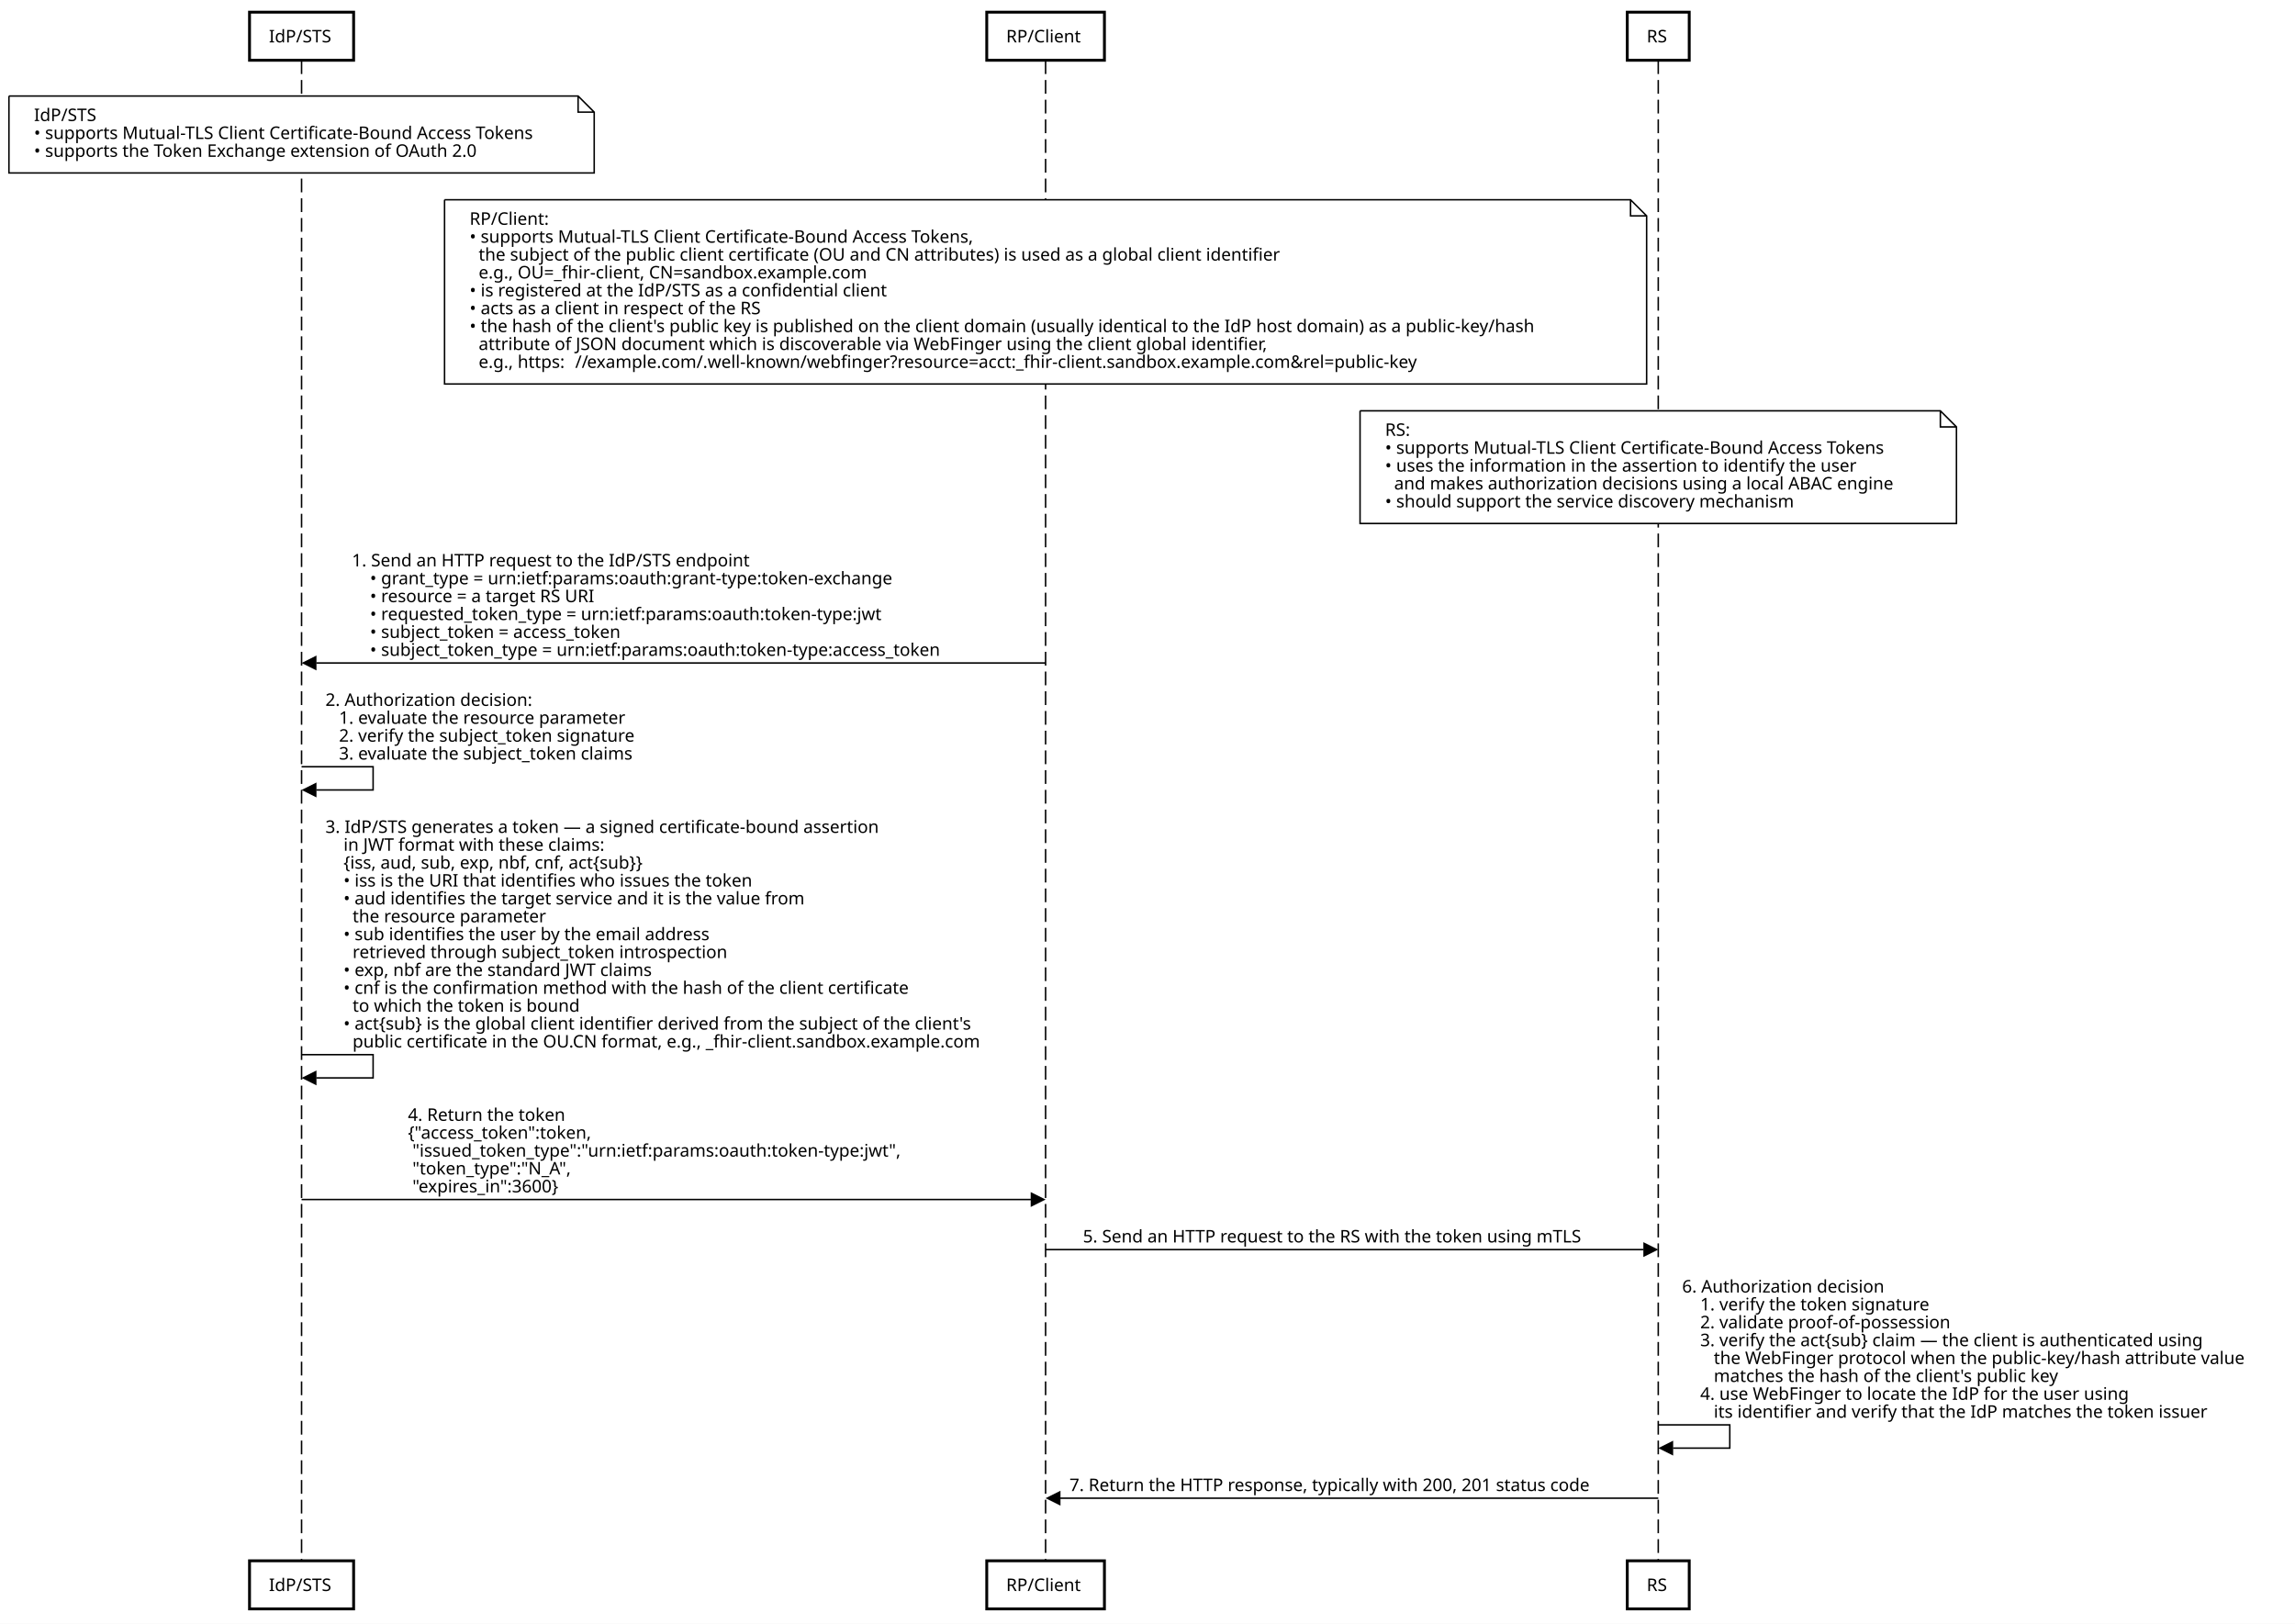
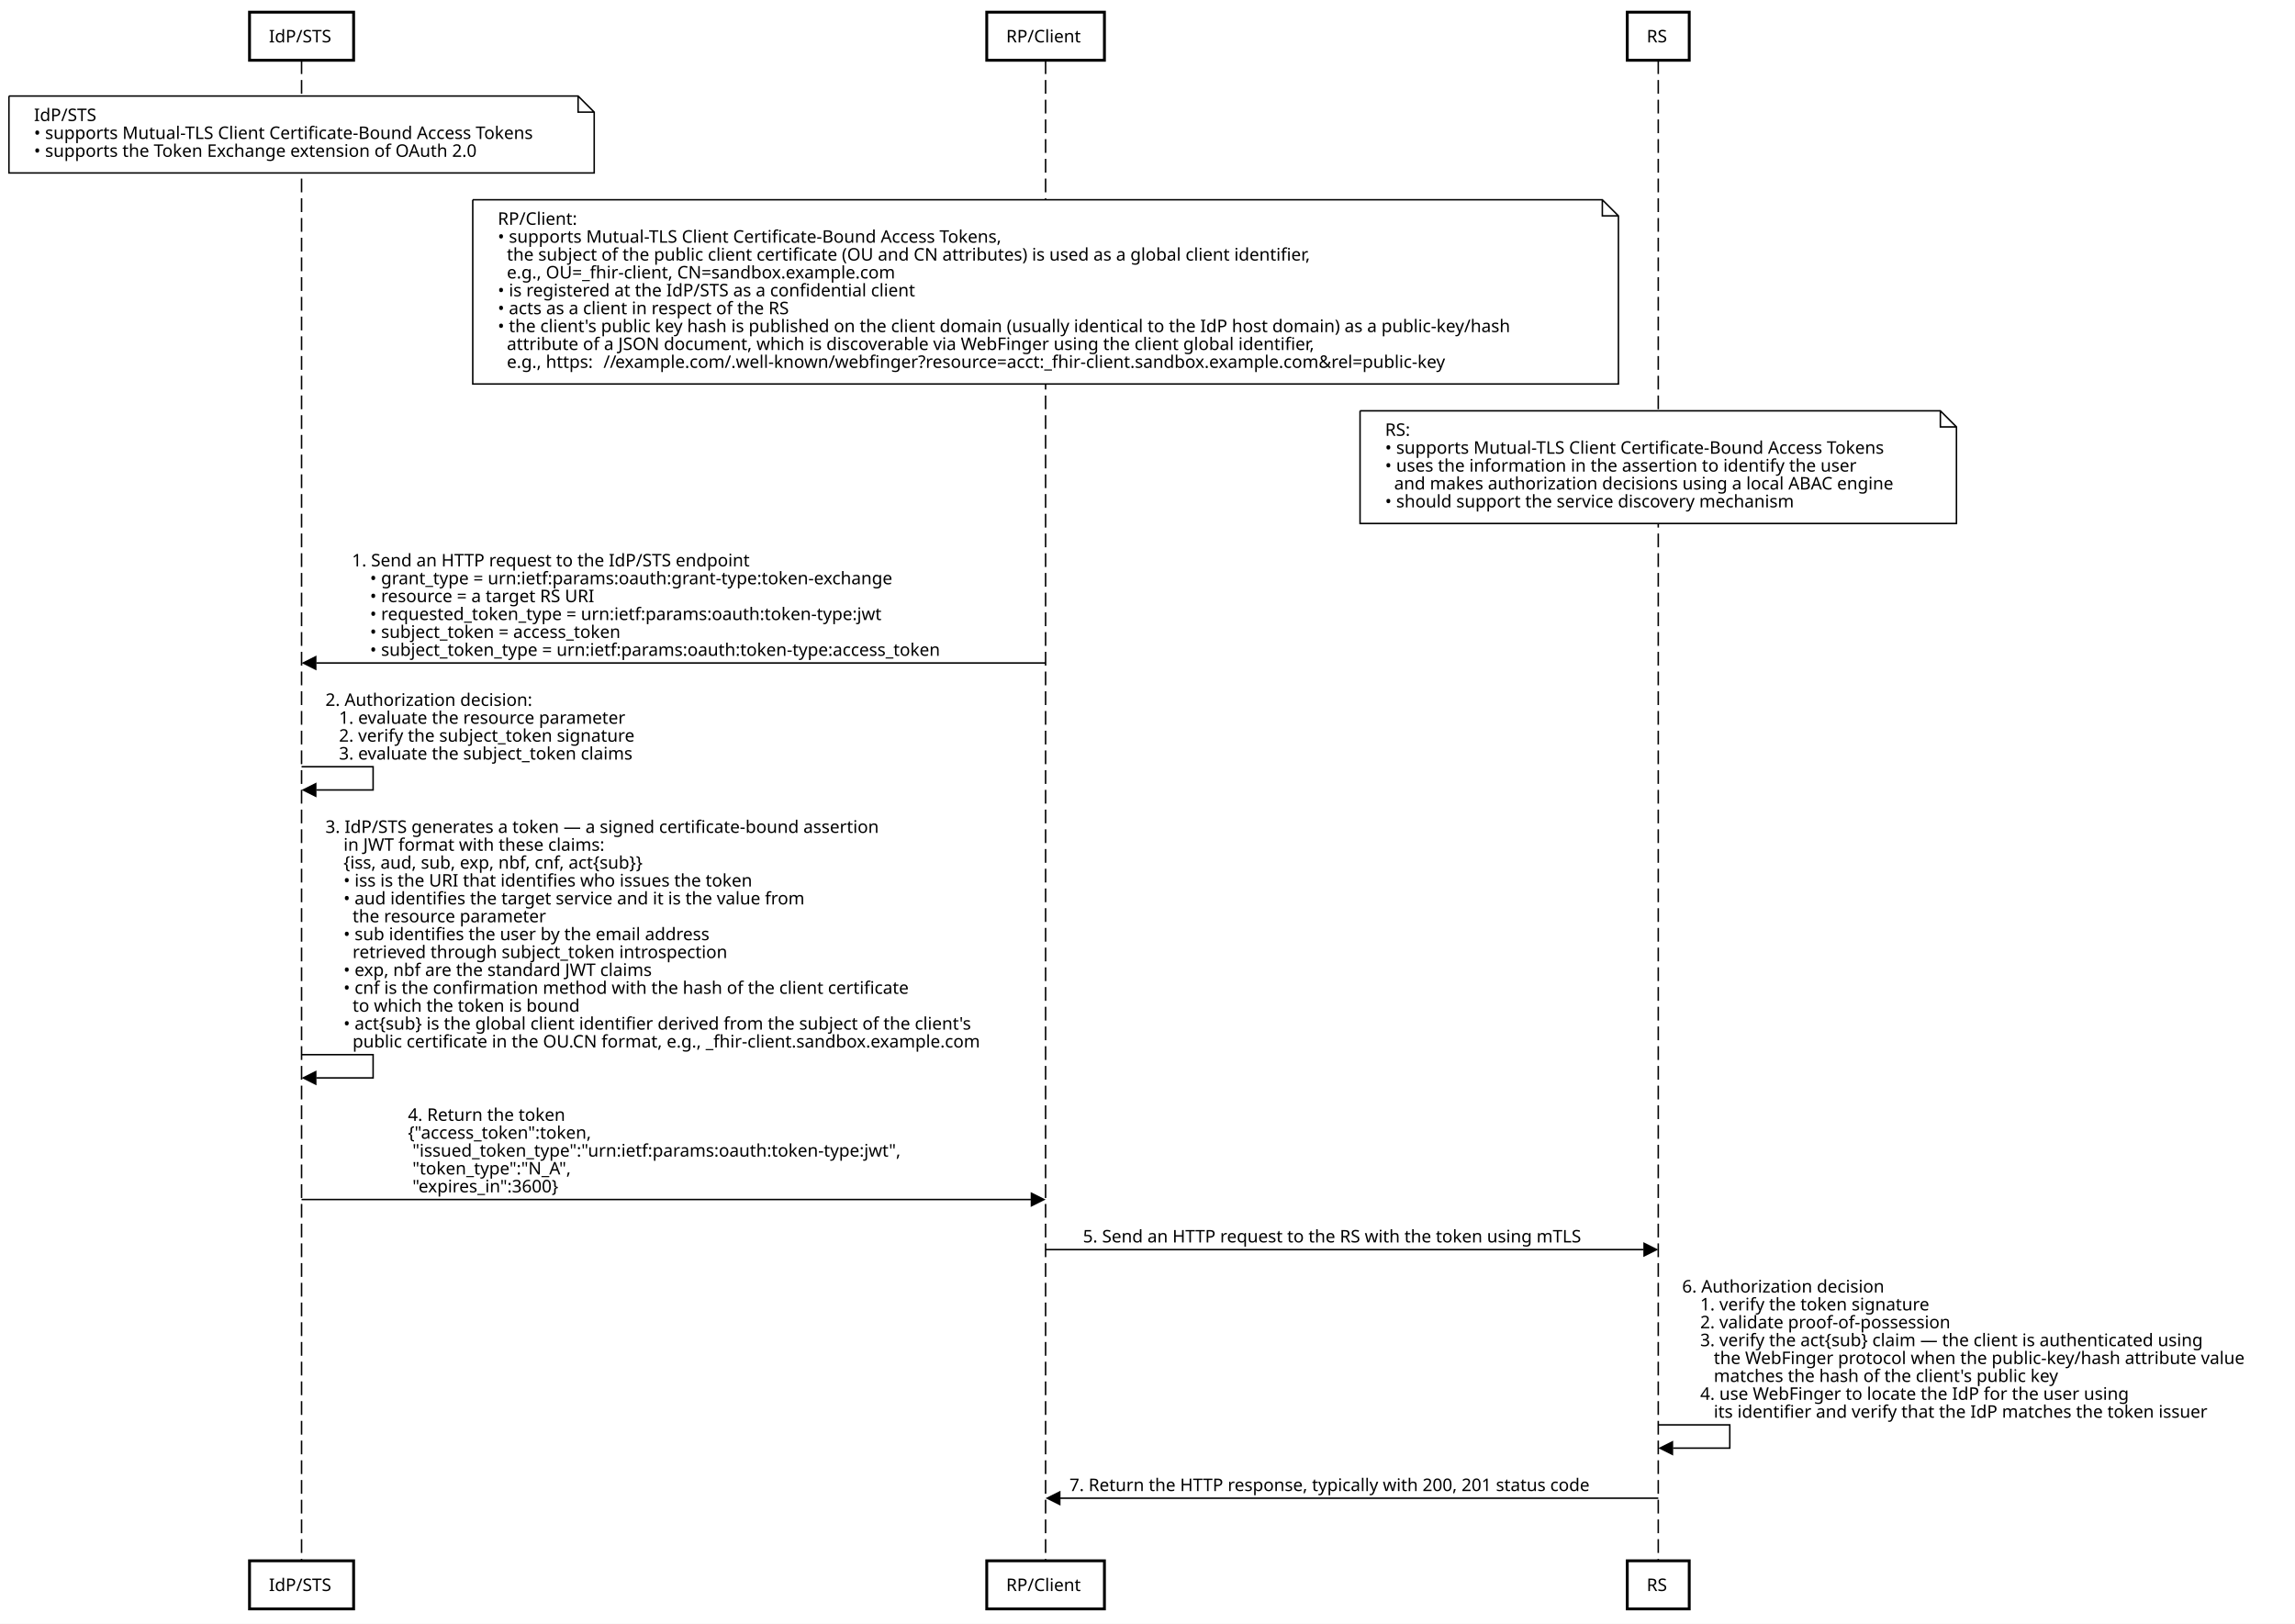
<svg xmlns="http://www.w3.org/2000/svg" version="1.1" width="1935" height="1369">
  <defs />
  <g>
    <g />
    <g />
    <g />
    <g />
    <g />
    <g />
    <g />
    <g />
    <g />
    <g />
    <g />
    <g />
    <g />
    <g />
    <g />
    <g />
    <g />
    <g />
    <g />
    <g />
    <g />
    <g />
    <g />
    <g />
    <g />
    <g />
    <g />
    <g />
    <g />
    <g />
    <g />
    <g />
    <g />
    <g />
    <g />
    <g />
    <g />
    <g />
    <g />
    <g />
    <g />
    <g />
    <g />
    <g />
    <g />
    <g />
    <g />
    <g />
    <g />
    <g />
    <g />
    <g />
    <g />
    <g />
    <g />
    <g />
    <g />
    <g />
    <g />
    <g />
    <g>
      <rect fill="white" stroke="none" x="0" y="0" width="1935" height="1369" />
    </g>
    <g />
    <g>
      <path fill="none" stroke="black" paint-order="fill stroke markers" d=" M 254.266 50.815 L 254.266 1315.914" stroke-miterlimit="10" stroke-width="1.257" stroke-dasharray="11.599,5.026" />
      <path fill="none" stroke="black" paint-order="fill stroke markers" d=" M 881.577 50.815 L 881.577 1315.914" stroke-miterlimit="10" stroke-width="1.257" stroke-dasharray="11.599,5.026" />
      <path fill="none" stroke="black" paint-order="fill stroke markers" d=" M 1398.137 50.815 L 1398.137 1315.914" stroke-miterlimit="10" stroke-width="1.257" stroke-dasharray="11.599,5.026" />
    </g>
    <g>
      <path fill="none" stroke="none" />
      <g>
        <path fill="white" stroke="black" paint-order="fill stroke markers" d=" M 210.381 10.253 L 298.151 10.253 L 298.151 50.815 L 210.381 50.815 L 210.381 10.253 Z" stroke-miterlimit="10" stroke-width="2.413" stroke-dasharray="" />
      </g>
      <g>
        <text fill="black" stroke="none" font-family="sans-serif" font-size="11pt" font-style="normal" font-weight="normal" text-decoration="normal" x="226.741" y="35.736" text-anchor="start" dominant-baseline="alphabetic" xml:space="preserve">IdP/STS</text>
      </g>
      <path fill="none" stroke="none" />
      <g>
        <path fill="white" stroke="black" paint-order="fill stroke markers" d=" M 831.967 10.253 L 931.187 10.253 L 931.187 50.815 L 831.967 50.815 L 831.967 10.253 Z" stroke-miterlimit="10" stroke-width="2.413" stroke-dasharray="" />
      </g>
      <g>
        <text fill="black" stroke="none" font-family="sans-serif" font-size="11pt" font-style="normal" font-weight="normal" text-decoration="normal" x="848.327" y="35.736" text-anchor="start" dominant-baseline="alphabetic" xml:space="preserve">RP/Client</text>
      </g>
      <path fill="none" stroke="none" />
      <g>
        <path fill="white" stroke="black" paint-order="fill stroke markers" d=" M 1372.018 10.253 L 1424.255 10.253 L 1424.255 50.815 L 1372.018 50.815 L 1372.018 10.253 Z" stroke-miterlimit="10" stroke-width="2.413" stroke-dasharray="" />
      </g>
      <g>
        <text fill="black" stroke="none" font-family="sans-serif" font-size="11pt" font-style="normal" font-weight="normal" text-decoration="normal" x="1388.378" y="35.736" text-anchor="start" dominant-baseline="alphabetic" xml:space="preserve">RS</text>
      </g>
      <path fill="none" stroke="none" />
      <g>
        <path fill="white" stroke="black" paint-order="fill stroke markers" d=" M 210.381 1315.914 L 298.151 1315.914 L 298.151 1356.475 L 210.381 1356.475 L 210.381 1315.914 Z" stroke-miterlimit="10" stroke-width="2.413" stroke-dasharray="" />
      </g>
      <g>
        <text fill="black" stroke="none" font-family="sans-serif" font-size="11pt" font-style="normal" font-weight="normal" text-decoration="normal" x="226.741" y="1341.397" text-anchor="start" dominant-baseline="alphabetic" xml:space="preserve">IdP/STS</text>
      </g>
      <path fill="none" stroke="none" />
      <g>
        <path fill="white" stroke="black" paint-order="fill stroke markers" d=" M 831.967 1315.914 L 931.187 1315.914 L 931.187 1356.475 L 831.967 1356.475 L 831.967 1315.914 Z" stroke-miterlimit="10" stroke-width="2.413" stroke-dasharray="" />
      </g>
      <g>
        <text fill="black" stroke="none" font-family="sans-serif" font-size="11pt" font-style="normal" font-weight="normal" text-decoration="normal" x="848.327" y="1341.397" text-anchor="start" dominant-baseline="alphabetic" xml:space="preserve">RP/Client</text>
      </g>
      <path fill="none" stroke="none" />
      <g>
        <path fill="white" stroke="black" paint-order="fill stroke markers" d=" M 1372.018 1315.914 L 1424.255 1315.914 L 1424.255 1356.475 L 1372.018 1356.475 L 1372.018 1315.914 Z" stroke-miterlimit="10" stroke-width="2.413" stroke-dasharray="" />
      </g>
      <g>
        <text fill="black" stroke="none" font-family="sans-serif" font-size="11pt" font-style="normal" font-weight="normal" text-decoration="normal" x="1388.378" y="1341.397" text-anchor="start" dominant-baseline="alphabetic" xml:space="preserve">RS</text>
      </g>
    </g>
    <g>
      <path fill="white" stroke="black" paint-order="fill stroke markers" d=" M 7.539 80.972 L 487.422 80.972 L 500.993 94.543 L 500.993 145.811 L 7.539 145.811 L 7.539 80.972 M 487.422 80.972 L 487.422 94.543 L 500.993 94.543" stroke-miterlimit="10" stroke-width="1.257" stroke-dasharray="" />
      <g>
        <text fill="black" stroke="none" font-family="sans-serif" font-size="11pt" font-style="normal" font-weight="normal" text-decoration="normal" x="28.649" y="102.082" text-anchor="start" dominant-baseline="alphabetic" xml:space="preserve">IdP/STS</text>
        <text fill="black" stroke="none" font-family="sans-serif" font-size="11pt" font-style="normal" font-weight="normal" text-decoration="normal" x="28.649" y="117.161" text-anchor="start" dominant-baseline="alphabetic" xml:space="preserve">• supports Mutual-TLS Client Certificate-Bound Access Tokens</text>
        <text fill="black" stroke="none" font-family="sans-serif" font-size="11pt" font-style="normal" font-weight="normal" text-decoration="normal" x="28.649" y="132.24" text-anchor="start" dominant-baseline="alphabetic" xml:space="preserve">• supports the Token Exchange extension of OAuth 2.0</text>
      </g>
-       <path fill="white" stroke="black" paint-order="fill stroke markers" d=" M 374.817 168.429 L 1374.766 168.429 L 1388.337 181.999 L 1388.337 323.739 L 374.817 323.739 L 374.817 168.429 M 1374.766 168.429 L 1374.766 181.999 L 1388.337 181.999" stroke-miterlimit="10" stroke-width="1.257" stroke-dasharray="" />
-       <g>
-         <text fill="black" stroke="none" font-family="sans-serif" font-size="11pt" font-style="normal" font-weight="normal" text-decoration="normal" x="395.927" y="189.539" text-anchor="start" dominant-baseline="alphabetic" xml:space="preserve">RP/Client:</text>
-         <text fill="black" stroke="none" font-family="sans-serif" font-size="11pt" font-style="normal" font-weight="normal" text-decoration="normal" x="395.927" y="204.617" text-anchor="start" dominant-baseline="alphabetic" xml:space="preserve">• supports Mutual-TLS Client Certificate-Bound Access Tokens,</text>
-         <text fill="black" stroke="none" font-family="sans-serif" font-size="11pt" font-style="normal" font-weight="normal" text-decoration="normal" x="395.927" y="219.696" text-anchor="start" dominant-baseline="alphabetic" xml:space="preserve">  the subject of the public client certificate (OU and CN attributes) is used as a global client identifier</text>
-         <text fill="black" stroke="none" font-family="sans-serif" font-size="11pt" font-style="normal" font-weight="normal" text-decoration="normal" x="395.927" y="234.775" text-anchor="start" dominant-baseline="alphabetic" xml:space="preserve">  e.g., OU=_fhir-client, CN=sandbox.example.com</text>
-         <text fill="black" stroke="none" font-family="sans-serif" font-size="11pt" font-style="normal" font-weight="normal" text-decoration="normal" x="395.927" y="249.853" text-anchor="start" dominant-baseline="alphabetic" xml:space="preserve">• is registered at the IdP/STS as a confidential client</text>
-         <text fill="black" stroke="none" font-family="sans-serif" font-size="11pt" font-style="normal" font-weight="normal" text-decoration="normal" x="395.927" y="264.932" text-anchor="start" dominant-baseline="alphabetic" xml:space="preserve">• acts as a client in respect of the RS</text>
-         <text fill="black" stroke="none" font-family="sans-serif" font-size="11pt" font-style="normal" font-weight="normal" text-decoration="normal" x="395.927" y="280.011" text-anchor="start" dominant-baseline="alphabetic" xml:space="preserve">• the hash of the client's public key is published on the client domain (usually identical to the IdP host domain) as a public-key/hash</text>
-         <text fill="black" stroke="none" font-family="sans-serif" font-size="11pt" font-style="normal" font-weight="normal" text-decoration="normal" x="395.927" y="295.089" text-anchor="start" dominant-baseline="alphabetic" xml:space="preserve">  attribute of JSON document which is discoverable via WebFinger using the client global identifier,</text>
-         <text fill="black" stroke="none" font-family="sans-serif" font-size="11pt" font-style="normal" font-weight="normal" text-decoration="normal" x="395.927" y="310.168" text-anchor="start" dominant-baseline="alphabetic" xml:space="preserve">  e.g., https:</text>
-         <text fill="black" stroke="none" font-family="sans-serif" font-size="11pt" font-style="normal" font-weight="normal" text-decoration="normal" x="484.994" y="310.168" text-anchor="start" dominant-baseline="alphabetic" xml:space="preserve">//</text>
-         <text fill="black" stroke="none" font-family="sans-serif" font-size="11pt" font-style="normal" font-weight="normal" text-decoration="normal" x="494.894" y="310.168" text-anchor="start" dominant-baseline="alphabetic" xml:space="preserve">example.com/.well-known/webfinger?resource=acct:_fhir-client.sandbox.example.com&amp;rel=public-key</text>
+       <path fill="white" stroke="black" paint-order="fill stroke markers" d=" M 398.6 168.429 L 1350.983 168.429 L 1364.554 181.999 L 1364.554 323.739 L 398.6 323.739 L 398.6 168.429 M 1350.983 168.429 L 1350.983 181.999 L 1364.554 181.999" stroke-miterlimit="10" stroke-width="1.257" stroke-dasharray="" />
+       <g>
+         <text fill="black" stroke="none" font-family="sans-serif" font-size="11pt" font-style="normal" font-weight="normal" text-decoration="normal" x="419.71" y="189.539" text-anchor="start" dominant-baseline="alphabetic" xml:space="preserve">RP/Client:</text>
+         <text fill="black" stroke="none" font-family="sans-serif" font-size="11pt" font-style="normal" font-weight="normal" text-decoration="normal" x="419.71" y="204.617" text-anchor="start" dominant-baseline="alphabetic" xml:space="preserve">• supports Mutual-TLS Client Certificate-Bound Access Tokens,</text>
+         <text fill="black" stroke="none" font-family="sans-serif" font-size="11pt" font-style="normal" font-weight="normal" text-decoration="normal" x="419.71" y="219.696" text-anchor="start" dominant-baseline="alphabetic" xml:space="preserve">  the subject of the public client certificate (OU and CN attributes) is used as a global client identifier,</text>
+         <text fill="black" stroke="none" font-family="sans-serif" font-size="11pt" font-style="normal" font-weight="normal" text-decoration="normal" x="419.71" y="234.775" text-anchor="start" dominant-baseline="alphabetic" xml:space="preserve">  e.g., OU=_fhir-client, CN=sandbox.example.com</text>
+         <text fill="black" stroke="none" font-family="sans-serif" font-size="11pt" font-style="normal" font-weight="normal" text-decoration="normal" x="419.71" y="249.853" text-anchor="start" dominant-baseline="alphabetic" xml:space="preserve">• is registered at the IdP/STS as a confidential client</text>
+         <text fill="black" stroke="none" font-family="sans-serif" font-size="11pt" font-style="normal" font-weight="normal" text-decoration="normal" x="419.71" y="264.932" text-anchor="start" dominant-baseline="alphabetic" xml:space="preserve">• acts as a client in respect of the RS</text>
+         <text fill="black" stroke="none" font-family="sans-serif" font-size="11pt" font-style="normal" font-weight="normal" text-decoration="normal" x="419.71" y="280.011" text-anchor="start" dominant-baseline="alphabetic" xml:space="preserve">• the client's public key hash is published on the client domain (usually identical to the IdP host domain) as a public-key/hash</text>
+         <text fill="black" stroke="none" font-family="sans-serif" font-size="11pt" font-style="normal" font-weight="normal" text-decoration="normal" x="419.71" y="295.089" text-anchor="start" dominant-baseline="alphabetic" xml:space="preserve">  attribute of a JSON document, which is discoverable via WebFinger using the client global identifier,</text>
+         <text fill="black" stroke="none" font-family="sans-serif" font-size="11pt" font-style="normal" font-weight="normal" text-decoration="normal" x="419.71" y="310.168" text-anchor="start" dominant-baseline="alphabetic" xml:space="preserve">  e.g., https:</text>
+         <text fill="black" stroke="none" font-family="sans-serif" font-size="11pt" font-style="normal" font-weight="normal" text-decoration="normal" x="508.777" y="310.168" text-anchor="start" dominant-baseline="alphabetic" xml:space="preserve">//</text>
+         <text fill="black" stroke="none" font-family="sans-serif" font-size="11pt" font-style="normal" font-weight="normal" text-decoration="normal" x="518.677" y="310.168" text-anchor="start" dominant-baseline="alphabetic" xml:space="preserve">example.com/.well-known/webfinger?resource=acct:_fhir-client.sandbox.example.com&amp;rel=public-key</text>
      </g>
      <path fill="white" stroke="black" paint-order="fill stroke markers" d=" M 1146.71 346.357 L 1635.993 346.357 L 1649.563 359.927 L 1649.563 441.352 L 1146.71 441.352 L 1146.71 346.357 M 1635.993 346.357 L 1635.993 359.927 L 1649.563 359.927" stroke-miterlimit="10" stroke-width="1.257" stroke-dasharray="" />
      <g>
        <text fill="black" stroke="none" font-family="sans-serif" font-size="11pt" font-style="normal" font-weight="normal" text-decoration="normal" x="1167.82" y="367.467" text-anchor="start" dominant-baseline="alphabetic" xml:space="preserve">RS:</text>
        <text fill="black" stroke="none" font-family="sans-serif" font-size="11pt" font-style="normal" font-weight="normal" text-decoration="normal" x="1167.82" y="382.545" text-anchor="start" dominant-baseline="alphabetic" xml:space="preserve">• supports Mutual-TLS Client Certificate-Bound Access Tokens</text>
        <text fill="black" stroke="none" font-family="sans-serif" font-size="11pt" font-style="normal" font-weight="normal" text-decoration="normal" x="1167.82" y="397.624" text-anchor="start" dominant-baseline="alphabetic" xml:space="preserve">• uses the information in the assertion to identify the user</text>
        <text fill="black" stroke="none" font-family="sans-serif" font-size="11pt" font-style="normal" font-weight="normal" text-decoration="normal" x="1167.82" y="412.703" text-anchor="start" dominant-baseline="alphabetic" xml:space="preserve">  and makes authorization decisions using a local ABAC engine</text>
        <text fill="black" stroke="none" font-family="sans-serif" font-size="11pt" font-style="normal" font-weight="normal" text-decoration="normal" x="1167.82" y="427.781" text-anchor="start" dominant-baseline="alphabetic" xml:space="preserve">• should support the service discovery mechanism</text>
      </g>
      <g>
        <g>
          <rect fill="white" stroke="none" x="294.435" y="463.97" width="363.407" height="19.602" />
        </g>
        <g>
          <rect fill="white" stroke="none" x="294.435" y="479.049" width="502.84" height="19.602" />
        </g>
        <g>
          <rect fill="white" stroke="none" x="294.435" y="494.127" width="234.007" height="19.602" />
        </g>
        <g>
          <rect fill="white" stroke="none" x="294.435" y="509.206" width="491.94" height="19.602" />
        </g>
        <g>
          <rect fill="white" stroke="none" x="294.435" y="524.285" width="257.524" height="19.602" />
        </g>
        <g>
          <rect fill="white" stroke="none" x="294.435" y="539.363" width="546.974" height="19.602" />
        </g>
        <text fill="black" stroke="none" font-family="sans-serif" font-size="11pt" font-style="normal" font-weight="normal" text-decoration="normal" x="296.697" y="477.541" text-anchor="start" dominant-baseline="alphabetic" xml:space="preserve">1. Send an HTTP request to the IdP/STS endpoint</text>
        <text fill="black" stroke="none" font-family="sans-serif" font-size="11pt" font-style="normal" font-weight="normal" text-decoration="normal" x="296.697" y="492.619" text-anchor="start" dominant-baseline="alphabetic" xml:space="preserve">    • grant_type = urn:ietf:params:oauth:grant-type:token-exchange</text>
        <text fill="black" stroke="none" font-family="sans-serif" font-size="11pt" font-style="normal" font-weight="normal" text-decoration="normal" x="296.697" y="507.698" text-anchor="start" dominant-baseline="alphabetic" xml:space="preserve">    • resource = a target RS URI</text>
        <text fill="black" stroke="none" font-family="sans-serif" font-size="11pt" font-style="normal" font-weight="normal" text-decoration="normal" x="296.697" y="522.777" text-anchor="start" dominant-baseline="alphabetic" xml:space="preserve">    • requested_token_type = urn:ietf:params:oauth:token-type:jwt</text>
        <text fill="black" stroke="none" font-family="sans-serif" font-size="11pt" font-style="normal" font-weight="normal" text-decoration="normal" x="296.697" y="537.855" text-anchor="start" dominant-baseline="alphabetic" xml:space="preserve">    • subject_token = access_token</text>
        <text fill="black" stroke="none" font-family="sans-serif" font-size="11pt" font-style="normal" font-weight="normal" text-decoration="normal" x="296.697" y="552.934" text-anchor="start" dominant-baseline="alphabetic" xml:space="preserve">    • subject_token_type = urn:ietf:params:oauth:token-type:access_token</text>
      </g>
      <g>
        <path fill="none" stroke="black" paint-order="fill stroke markers" d=" M 881.577 558.966 L 266.681 558.966" stroke-miterlimit="10" stroke-width="1.257" stroke-dasharray="" />
        <g transform="translate(254.2661,558.9655) translate(-254.2661,-558.9655)">
          <path fill="black" stroke="none" paint-order="stroke fill markers" d=" M 266.832 552.683 L 254.266 558.966 L 266.832 565.248 Z" />
        </g>
      </g>
      <g>
        <g>
          <rect fill="white" stroke="none" x="272.109" y="581.583" width="191.607" height="19.602" />
        </g>
        <g>
          <rect fill="white" stroke="none" x="272.109" y="596.662" width="280.09" height="19.602" />
        </g>
        <g>
          <rect fill="white" stroke="none" x="272.109" y="611.741" width="287.39" height="19.602" />
        </g>
        <g>
          <rect fill="white" stroke="none" x="272.109" y="626.819" width="287.857" height="19.602" />
        </g>
        <text fill="black" stroke="none" font-family="sans-serif" font-size="11pt" font-style="normal" font-weight="normal" text-decoration="normal" x="274.371" y="595.154" text-anchor="start" dominant-baseline="alphabetic" xml:space="preserve">2. Authorization decision:</text>
        <text fill="black" stroke="none" font-family="sans-serif" font-size="11pt" font-style="normal" font-weight="normal" text-decoration="normal" x="274.371" y="610.233" text-anchor="start" dominant-baseline="alphabetic" xml:space="preserve">   1. evaluate the resource parameter</text>
        <text fill="black" stroke="none" font-family="sans-serif" font-size="11pt" font-style="normal" font-weight="normal" text-decoration="normal" x="274.371" y="625.312" text-anchor="start" dominant-baseline="alphabetic" xml:space="preserve">   2. verify the subject_token signature</text>
        <text fill="black" stroke="none" font-family="sans-serif" font-size="11pt" font-style="normal" font-weight="normal" text-decoration="normal" x="274.371" y="640.39" text-anchor="start" dominant-baseline="alphabetic" xml:space="preserve">   3. evaluate the subject_token claims</text>
      </g>
      <g>
        <path fill="none" stroke="black" paint-order="fill stroke markers" d=" M 254.266 646.422 L 314.581 646.422 L 314.581 666.024 L 266.681 666.024" stroke-miterlimit="10" stroke-width="1.257" stroke-dasharray="" />
        <g transform="translate(254.2661,666.0239) translate(-254.2661,-666.0239)">
          <path fill="black" stroke="none" paint-order="stroke fill markers" d=" M 266.832 659.741 L 254.266 666.024 L 266.832 672.307 Z" />
        </g>
      </g>
      <g>
        <g>
          <rect fill="white" stroke="none" x="272.109" y="688.642" width="505.09" height="19.602" />
        </g>
        <g>
          <rect fill="white" stroke="none" x="272.109" y="703.721" width="260.674" height="19.602" />
        </g>
        <g>
          <rect fill="white" stroke="none" x="272.109" y="718.799" width="311.924" height="19.602" />
        </g>
        <g>
          <rect fill="white" stroke="none" x="272.109" y="733.878" width="397.007" height="19.602" />
        </g>
        <g>
          <rect fill="white" stroke="none" x="272.109" y="748.957" width="447.024" height="19.602" />
        </g>
        <g>
          <rect fill="white" stroke="none" x="272.109" y="764.035" width="206.907" height="19.602" />
        </g>
        <g>
          <rect fill="white" stroke="none" x="272.109" y="779.114" width="359.257" height="19.602" />
        </g>
        <g>
          <rect fill="white" stroke="none" x="272.109" y="794.192" width="368.457" height="19.602" />
        </g>
        <g>
          <rect fill="white" stroke="none" x="272.109" y="809.271" width="307.574" height="19.602" />
        </g>
        <g>
          <rect fill="white" stroke="none" x="272.109" y="824.35" width="538.657" height="19.602" />
        </g>
        <g>
          <rect fill="white" stroke="none" x="272.109" y="839.428" width="236.407" height="19.602" />
        </g>
        <g>
          <rect fill="white" stroke="none" x="272.109" y="854.507" width="604.19" height="19.602" />
        </g>
        <g>
          <rect fill="white" stroke="none" x="272.109" y="869.586" width="601.907" height="19.602" />
        </g>
        <text fill="black" stroke="none" font-family="sans-serif" font-size="11pt" font-style="normal" font-weight="normal" text-decoration="normal" x="274.371" y="702.213" text-anchor="start" dominant-baseline="alphabetic" xml:space="preserve">3. IdP/STS generates a token — a signed certificate-bound assertion</text>
        <text fill="black" stroke="none" font-family="sans-serif" font-size="11pt" font-style="normal" font-weight="normal" text-decoration="normal" x="274.371" y="717.291" text-anchor="start" dominant-baseline="alphabetic" xml:space="preserve">    in JWT format with these claims:</text>
        <text fill="black" stroke="none" font-family="sans-serif" font-size="11pt" font-style="normal" font-weight="normal" text-decoration="normal" x="274.371" y="732.37" text-anchor="start" dominant-baseline="alphabetic" xml:space="preserve">    {iss, aud, sub, exp, nbf, cnf, act{sub}}</text>
        <text fill="black" stroke="none" font-family="sans-serif" font-size="11pt" font-style="normal" font-weight="normal" text-decoration="normal" x="274.371" y="747.449" text-anchor="start" dominant-baseline="alphabetic" xml:space="preserve">    • iss is the URI that identifies who issues the token</text>
        <text fill="black" stroke="none" font-family="sans-serif" font-size="11pt" font-style="normal" font-weight="normal" text-decoration="normal" x="274.371" y="762.527" text-anchor="start" dominant-baseline="alphabetic" xml:space="preserve">    • aud identifies the target service and it is the value from</text>
        <text fill="black" stroke="none" font-family="sans-serif" font-size="11pt" font-style="normal" font-weight="normal" text-decoration="normal" x="274.371" y="777.606" text-anchor="start" dominant-baseline="alphabetic" xml:space="preserve">      the resource parameter</text>
        <text fill="black" stroke="none" font-family="sans-serif" font-size="11pt" font-style="normal" font-weight="normal" text-decoration="normal" x="274.371" y="792.685" text-anchor="start" dominant-baseline="alphabetic" xml:space="preserve">    • sub identifies the user by the email address</text>
        <text fill="black" stroke="none" font-family="sans-serif" font-size="11pt" font-style="normal" font-weight="normal" text-decoration="normal" x="274.371" y="807.763" text-anchor="start" dominant-baseline="alphabetic" xml:space="preserve">      retrieved through subject_token introspection</text>
        <text fill="black" stroke="none" font-family="sans-serif" font-size="11pt" font-style="normal" font-weight="normal" text-decoration="normal" x="274.371" y="822.842" text-anchor="start" dominant-baseline="alphabetic" xml:space="preserve">    • exp, nbf are the standard JWT claims</text>
        <text fill="black" stroke="none" font-family="sans-serif" font-size="11pt" font-style="normal" font-weight="normal" text-decoration="normal" x="274.371" y="837.921" text-anchor="start" dominant-baseline="alphabetic" xml:space="preserve">    • cnf is the confirmation method with the hash of the client certificate</text>
        <text fill="black" stroke="none" font-family="sans-serif" font-size="11pt" font-style="normal" font-weight="normal" text-decoration="normal" x="274.371" y="852.999" text-anchor="start" dominant-baseline="alphabetic" xml:space="preserve">      to which the token is bound</text>
        <text fill="black" stroke="none" font-family="sans-serif" font-size="11pt" font-style="normal" font-weight="normal" text-decoration="normal" x="274.371" y="868.078" text-anchor="start" dominant-baseline="alphabetic" xml:space="preserve">    • act{sub} is the global client identifier derived from the subject of the client's</text>
        <text fill="black" stroke="none" font-family="sans-serif" font-size="11pt" font-style="normal" font-weight="normal" text-decoration="normal" x="274.371" y="883.156" text-anchor="start" dominant-baseline="alphabetic" xml:space="preserve">      public certificate in the OU.CN format, e.g., _fhir-client.sandbox.example.com</text>
      </g>
      <g>
        <path fill="none" stroke="black" paint-order="fill stroke markers" d=" M 254.266 889.188 L 314.581 889.188 L 314.581 908.79 L 266.681 908.79" stroke-miterlimit="10" stroke-width="1.257" stroke-dasharray="" />
        <g transform="translate(254.2661,908.7902) translate(-254.2661,-908.7902)">
          <path fill="black" stroke="none" paint-order="stroke fill markers" d=" M 266.832 902.507 L 254.266 908.79 L 266.832 915.073 Z" />
        </g>
      </g>
      <g>
        <g>
          <rect fill="white" stroke="none" x="341.676" y="931.408" width="146.324" height="19.602" />
        </g>
        <g>
          <rect fill="white" stroke="none" x="341.676" y="946.487" width="175.824" height="19.602" />
        </g>
        <g>
          <rect fill="white" stroke="none" x="341.676" y="961.565" width="452.49" height="19.602" />
        </g>
        <g>
          <rect fill="white" stroke="none" x="341.676" y="976.644" width="155.307" height="19.602" />
        </g>
        <g>
          <rect fill="white" stroke="none" x="341.676" y="991.723" width="148.274" height="19.602" />
        </g>
        <text fill="black" stroke="none" font-family="sans-serif" font-size="11pt" font-style="normal" font-weight="normal" text-decoration="normal" x="343.938" y="944.979" text-anchor="start" dominant-baseline="alphabetic" xml:space="preserve">4. Return the token</text>
        <text fill="black" stroke="none" font-family="sans-serif" font-size="11pt" font-style="normal" font-weight="normal" text-decoration="normal" x="343.938" y="960.058" text-anchor="start" dominant-baseline="alphabetic" xml:space="preserve">{"access_token":token,</text>
        <text fill="black" stroke="none" font-family="sans-serif" font-size="11pt" font-style="normal" font-weight="normal" text-decoration="normal" x="343.938" y="975.136" text-anchor="start" dominant-baseline="alphabetic" xml:space="preserve"> "issued_token_type":"urn:ietf:params:oauth:token-type:jwt",</text>
        <text fill="black" stroke="none" font-family="sans-serif" font-size="11pt" font-style="normal" font-weight="normal" text-decoration="normal" x="343.938" y="990.215" text-anchor="start" dominant-baseline="alphabetic" xml:space="preserve"> "token_type":"N_A",</text>
        <text fill="black" stroke="none" font-family="sans-serif" font-size="11pt" font-style="normal" font-weight="normal" text-decoration="normal" x="343.938" y="1005.294" text-anchor="start" dominant-baseline="alphabetic" xml:space="preserve"> "expires_in":3600}</text>
      </g>
      <g>
        <path fill="none" stroke="black" paint-order="fill stroke markers" d=" M 254.266 1011.325 L 869.162 1011.325" stroke-miterlimit="10" stroke-width="1.257" stroke-dasharray="" />
        <g transform="translate(881.577,1011.325) translate(-881.577,-1011.325)">
          <path fill="black" stroke="none" paint-order="stroke fill markers" d=" M 869.011 1005.042 L 881.577 1011.325 L 869.011 1017.608 Z" />
        </g>
      </g>
      <g>
        <g>
          <rect fill="white" stroke="none" x="910.803" y="1033.943" width="458.107" height="19.602" />
        </g>
        <text fill="black" stroke="none" font-family="sans-serif" font-size="11pt" font-style="normal" font-weight="normal" text-decoration="normal" x="913.065" y="1047.514" text-anchor="start" dominant-baseline="alphabetic" xml:space="preserve">5. Send an HTTP request to the RS with the token using mTLS</text>
      </g>
      <g>
        <path fill="none" stroke="black" paint-order="fill stroke markers" d=" M 881.577 1053.545 L 1385.722 1053.545" stroke-miterlimit="10" stroke-width="1.257" stroke-dasharray="" />
        <g transform="translate(1398.137,1053.545) translate(-1398.137,-1053.545)">
          <path fill="black" stroke="none" paint-order="stroke fill markers" d=" M 1385.571 1047.262 L 1398.137 1053.545 L 1385.571 1059.828 Z" />
        </g>
      </g>
      <g>
        <g>
          <rect fill="white" stroke="none" x="1415.98" y="1076.163" width="186.657" height="19.602" />
        </g>
        <g>
          <rect fill="white" stroke="none" x="1415.98" y="1091.242" width="231.524" height="19.602" />
        </g>
        <g>
          <rect fill="white" stroke="none" x="1415.98" y="1106.32" width="247.324" height="19.602" />
        </g>
        <g>
          <rect fill="white" stroke="none" x="1415.98" y="1121.399" width="489.707" height="19.602" />
        </g>
        <g>
          <rect fill="white" stroke="none" x="1415.98" y="1136.478" width="514.09" height="19.602" />
        </g>
        <g>
          <rect fill="white" stroke="none" x="1415.98" y="1151.556" width="352.34" height="19.602" />
        </g>
        <g>
          <rect fill="white" stroke="none" x="1415.98" y="1166.635" width="409.124" height="19.602" />
        </g>
        <g>
          <rect fill="white" stroke="none" x="1415.98" y="1181.714" width="484.54" height="19.602" />
        </g>
        <text fill="black" stroke="none" font-family="sans-serif" font-size="11pt" font-style="normal" font-weight="normal" text-decoration="normal" x="1418.242" y="1089.734" text-anchor="start" dominant-baseline="alphabetic" xml:space="preserve">6. Authorization decision</text>
        <text fill="black" stroke="none" font-family="sans-serif" font-size="11pt" font-style="normal" font-weight="normal" text-decoration="normal" x="1418.242" y="1104.813" text-anchor="start" dominant-baseline="alphabetic" xml:space="preserve">    1. verify the token signature</text>
        <text fill="black" stroke="none" font-family="sans-serif" font-size="11pt" font-style="normal" font-weight="normal" text-decoration="normal" x="1418.242" y="1119.891" text-anchor="start" dominant-baseline="alphabetic" xml:space="preserve">    2. validate proof-of-possession</text>
        <text fill="black" stroke="none" font-family="sans-serif" font-size="11pt" font-style="normal" font-weight="normal" text-decoration="normal" x="1418.242" y="1134.97" text-anchor="start" dominant-baseline="alphabetic" xml:space="preserve">    3. verify the act{sub} claim — the client is authenticated using</text>
        <text fill="black" stroke="none" font-family="sans-serif" font-size="11pt" font-style="normal" font-weight="normal" text-decoration="normal" x="1418.242" y="1150.049" text-anchor="start" dominant-baseline="alphabetic" xml:space="preserve">       the WebFinger protocol when the public-key/hash attribute value</text>
        <text fill="black" stroke="none" font-family="sans-serif" font-size="11pt" font-style="normal" font-weight="normal" text-decoration="normal" x="1418.242" y="1165.127" text-anchor="start" dominant-baseline="alphabetic" xml:space="preserve">       matches the hash of the client's public key</text>
        <text fill="black" stroke="none" font-family="sans-serif" font-size="11pt" font-style="normal" font-weight="normal" text-decoration="normal" x="1418.242" y="1180.206" text-anchor="start" dominant-baseline="alphabetic" xml:space="preserve">    4. use WebFinger to locate the IdP for the user using</text>
        <text fill="black" stroke="none" font-family="sans-serif" font-size="11pt" font-style="normal" font-weight="normal" text-decoration="normal" x="1418.242" y="1195.285" text-anchor="start" dominant-baseline="alphabetic" xml:space="preserve">       its identifier and verify that the IdP matches the token issuer</text>
      </g>
      <g>
        <path fill="none" stroke="black" paint-order="fill stroke markers" d=" M 1398.137 1201.316 L 1458.451 1201.316 L 1458.451 1220.918 L 1410.551 1220.918" stroke-miterlimit="10" stroke-width="1.257" stroke-dasharray="" />
        <g transform="translate(1398.137,1220.918) translate(-1398.137,-1220.918)">
          <path fill="black" stroke="none" paint-order="stroke fill markers" d=" M 1410.702 1214.635 L 1398.137 1220.918 L 1410.702 1227.201 Z" />
        </g>
      </g>
      <g>
        <g>
          <rect fill="white" stroke="none" x="899.42" y="1243.536" width="480.874" height="19.602" />
        </g>
        <text fill="black" stroke="none" font-family="sans-serif" font-size="11pt" font-style="normal" font-weight="normal" text-decoration="normal" x="901.682" y="1257.107" text-anchor="start" dominant-baseline="alphabetic" xml:space="preserve">7. Return the HTTP response, typically with 200, 201 status code</text>
      </g>
      <g>
        <path fill="none" stroke="black" paint-order="fill stroke markers" d=" M 1398.137 1263.138 L 893.992 1263.138" stroke-miterlimit="10" stroke-width="1.257" stroke-dasharray="" />
        <g transform="translate(881.577,1263.138) translate(-881.577,-1263.138)">
          <path fill="black" stroke="none" paint-order="stroke fill markers" d=" M 894.143 1256.856 L 881.577 1263.138 L 894.143 1269.421 Z" />
        </g>
      </g>
    </g>
  </g>
</svg>
